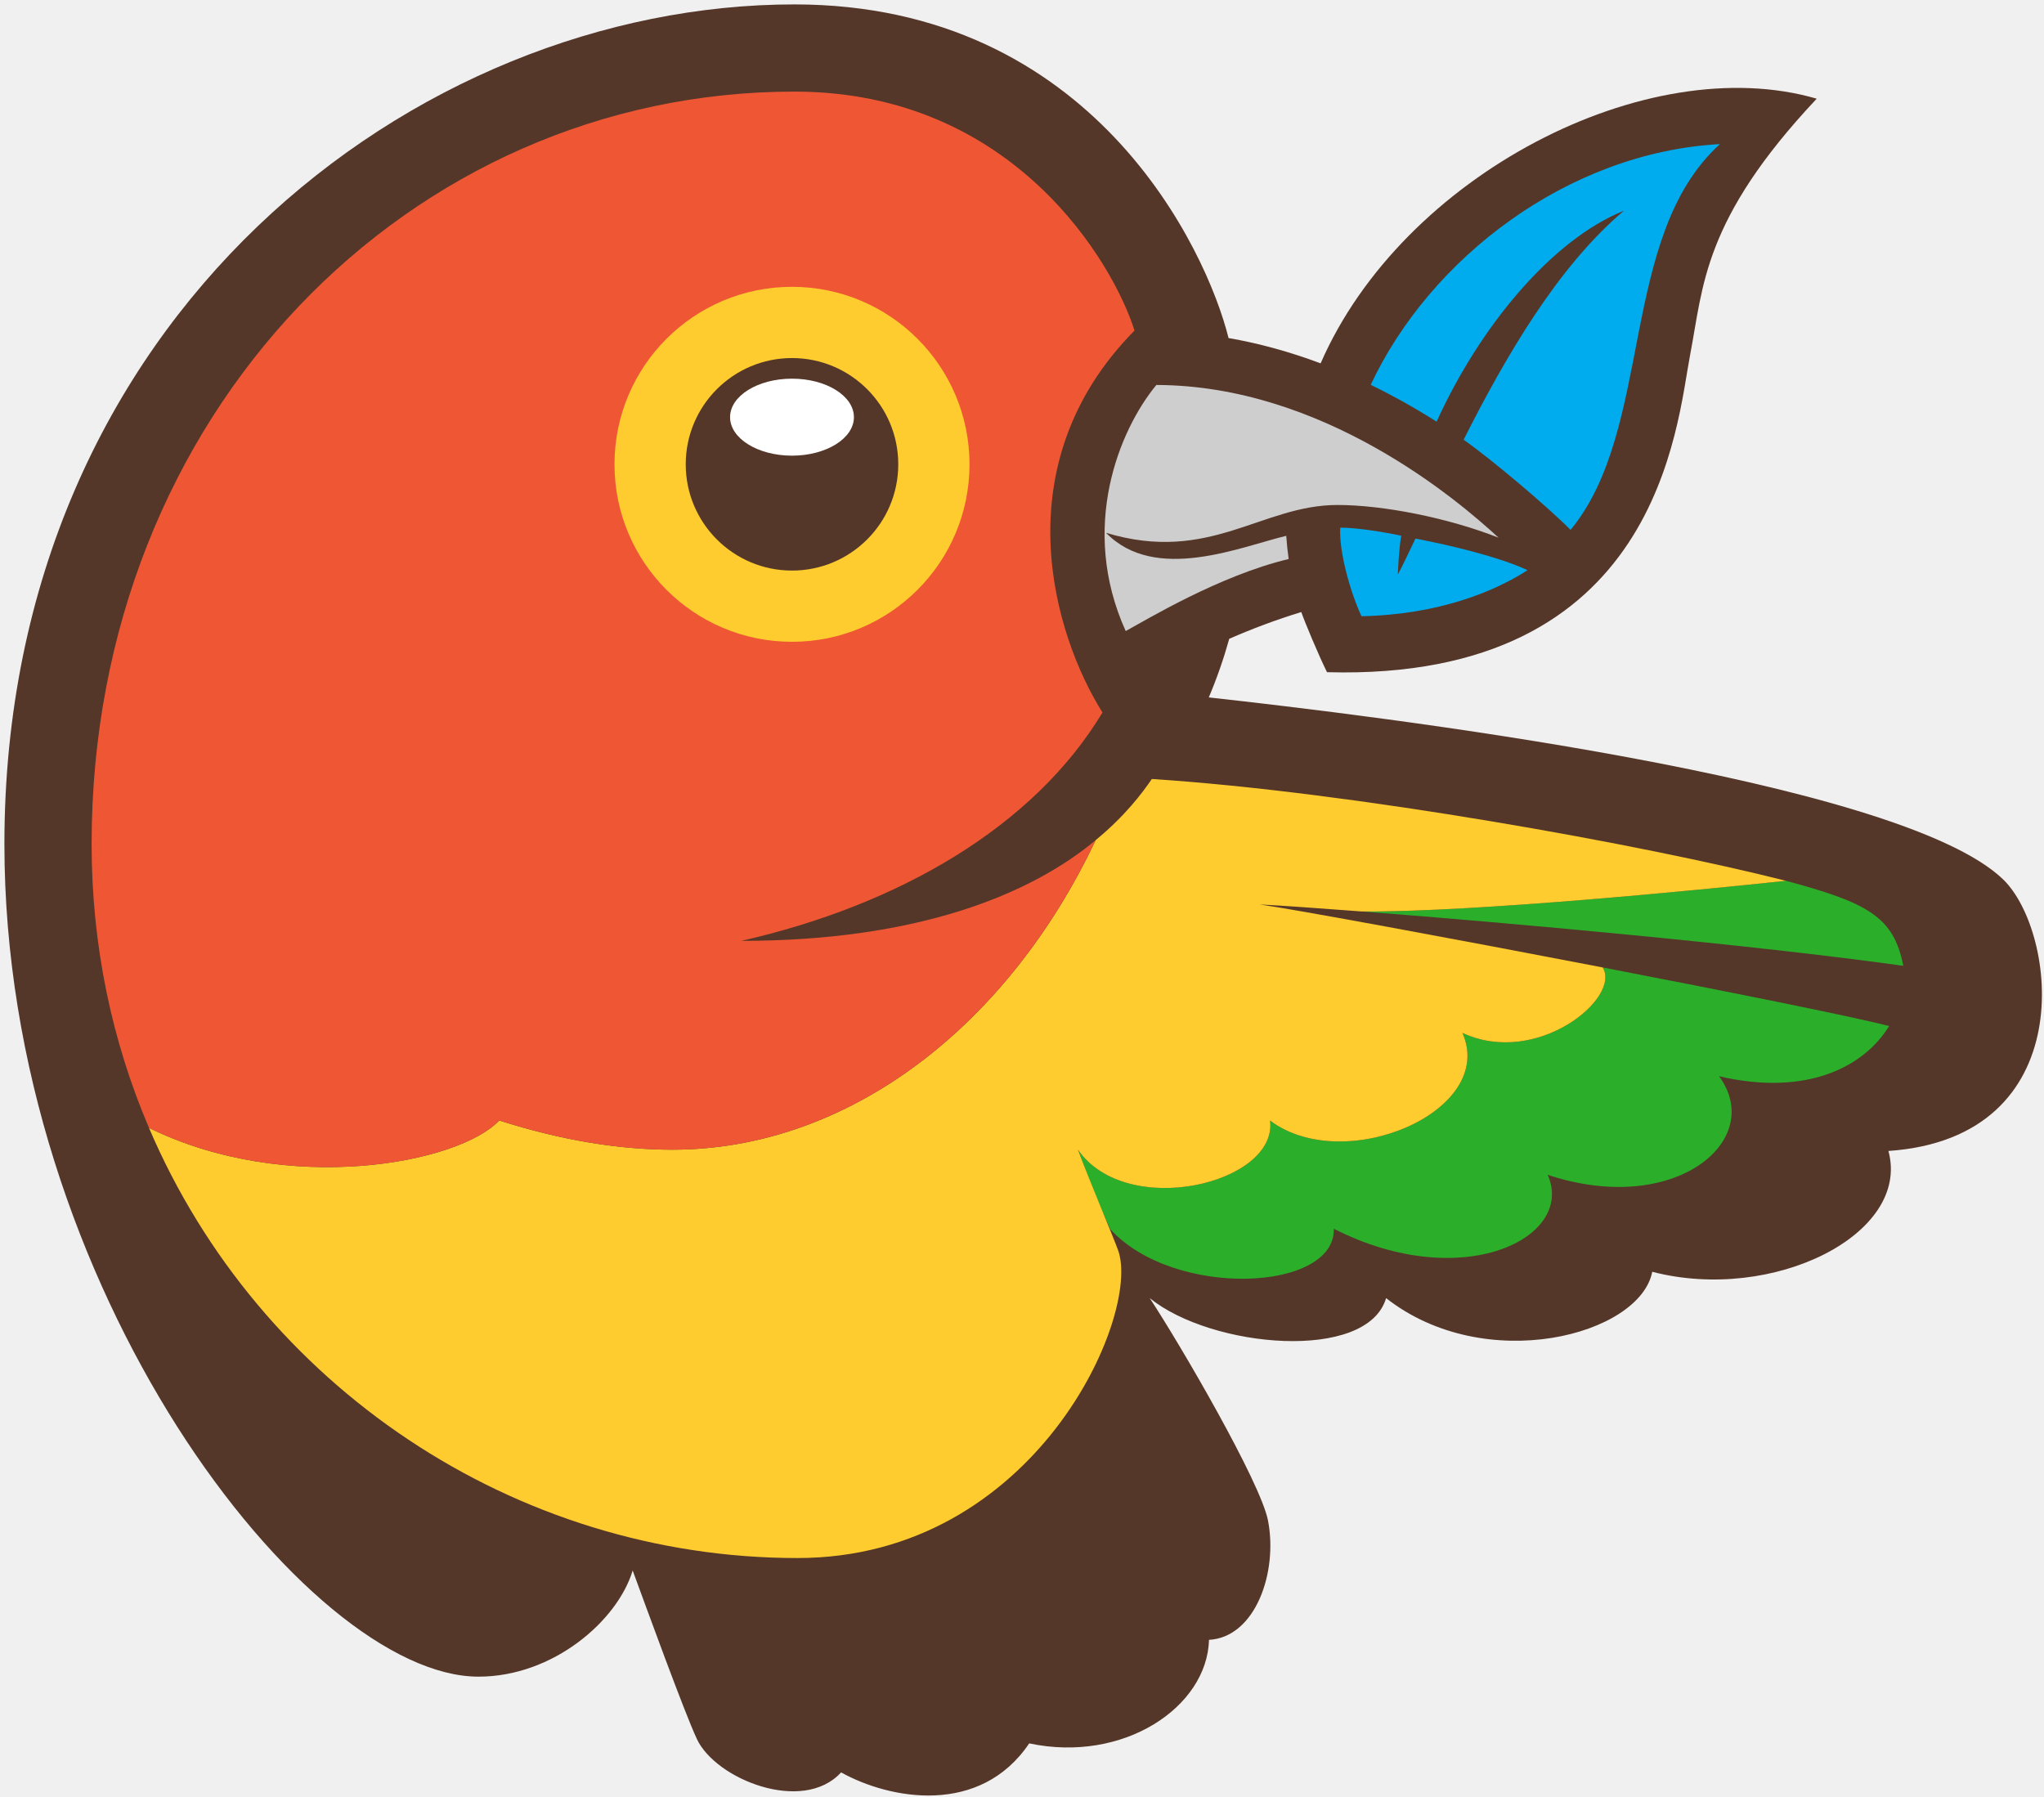
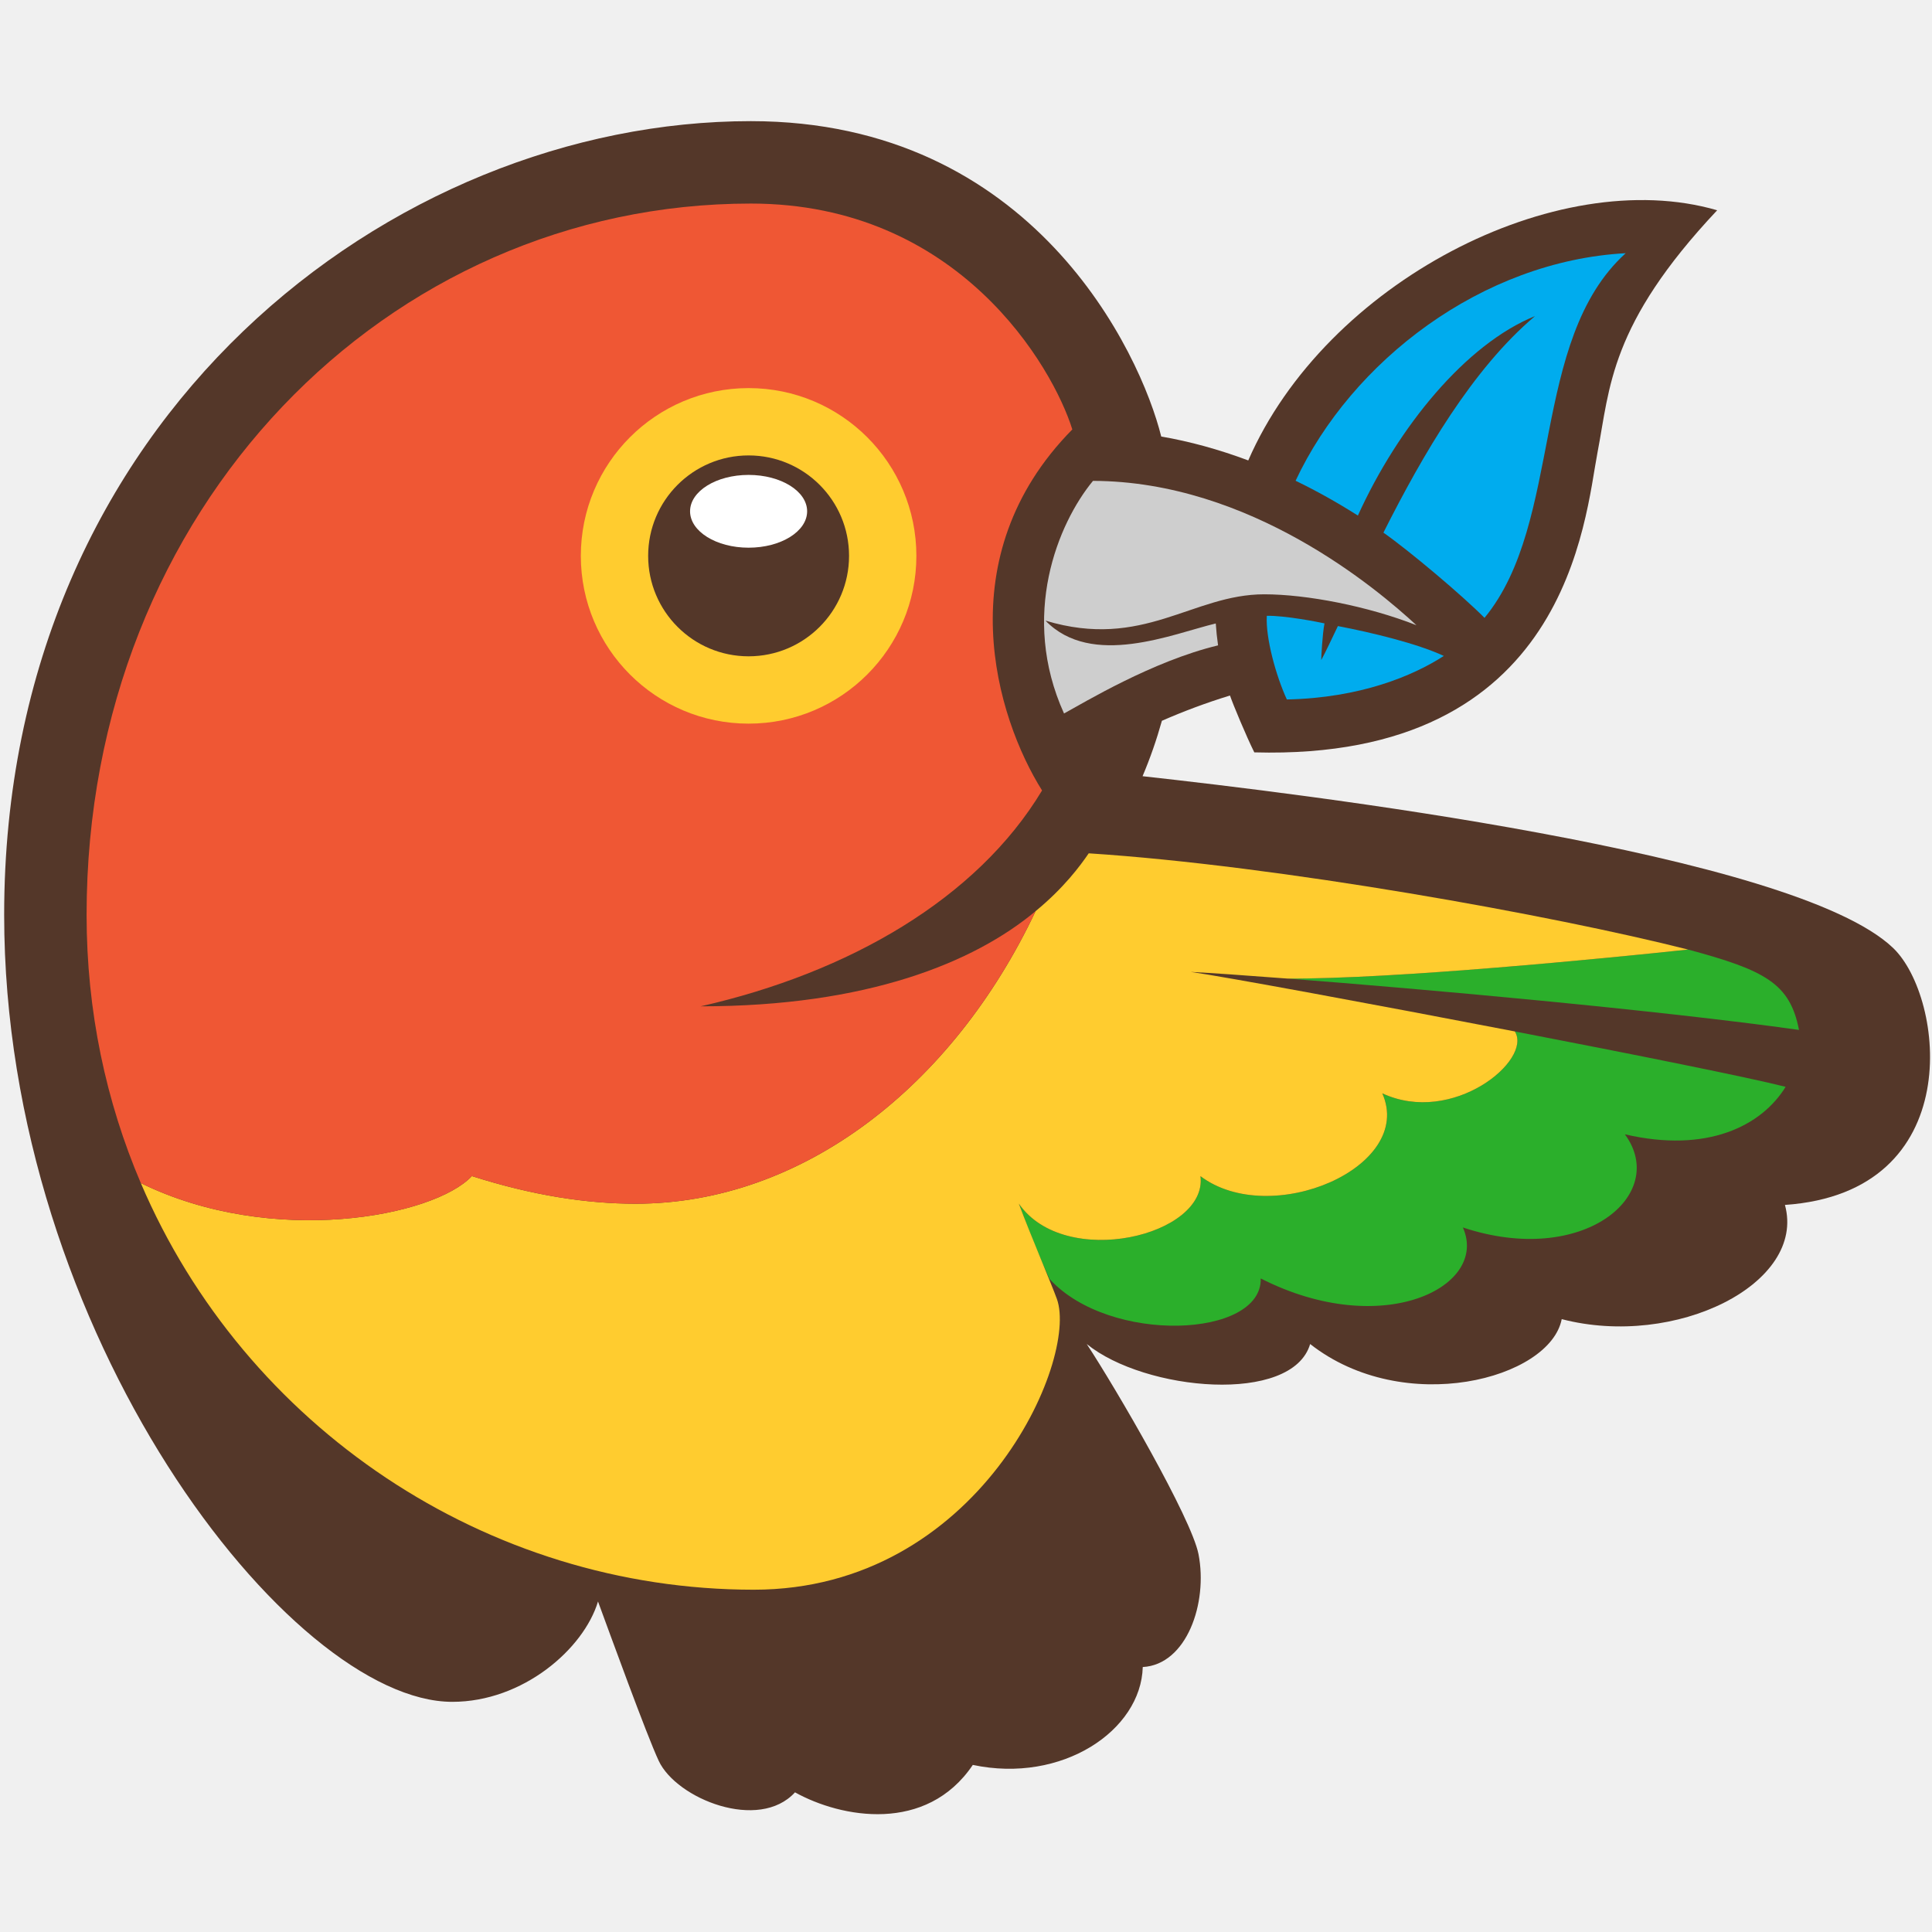
- <svg xmlns="http://www.w3.org/2000/svg" width="256px" height="225px" viewBox="0 0 256 225" version="1.1" preserveAspectRatio="xMidYMid">
+ <svg xmlns="http://www.w3.org/2000/svg" width="200" height="200" viewBox="0 0 256 225" version="1.1" preserveAspectRatio="xMidYMid">
  <g>
    <path d="M250.863,110.127 C237.737,97.516 172.105,89.642 151.395,87.351 C152.398,84.982 153.252,82.531 153.958,80.008 C156.781,78.772 159.828,77.622 162.979,76.661 C163.363,77.794 165.172,82.134 166.202,84.193 C207.846,85.342 209.984,53.246 211.678,44.454 C213.334,35.856 213.25,27.549 227.534,12.362 C206.253,6.161 175.65,21.974 165.4,45.51 C161.548,44.066 157.687,43 153.869,42.341 C151.132,31.303 136.883,0.552 99.492,0.552 C52.15,0.552 0.552,39.608 0.552,105.722 C0.552,161.297 38.495,210.002 59.933,210.002 C69.295,210.002 77.348,202.991 79.239,196.706 C80.824,201.015 85.688,214.411 87.285,217.821 C89.646,222.864 100.564,227.228 105.342,221.994 C111.485,225.407 122.758,227.463 128.902,218.361 C140.733,220.864 151.193,213.809 151.422,205.39 C157.228,205.08 160.076,196.928 158.808,190.436 C157.873,185.656 147.89,168.506 143.996,162.586 C151.704,168.856 171.23,170.631 173.602,162.59 C186.03,172.345 205.399,167.225 206.935,159.291 C222.037,163.215 239.358,154.597 236.514,144.159 C260.775,142.482 257.67,116.669 250.863,110.127 L250.863,110.127 Z" fill="#543729" />
    <path d="M183.311,55.076 C188.537,44.708 195.103,33.388 203.396,26.385 C194.268,30.063 185.256,41.061 179.927,52.815 C177.211,51.089 174.454,49.549 171.673,48.202 C179.106,32.336 196.378,19.085 215.414,18.05 C202.664,29.613 207.19,53.646 196.707,66.369 C193.707,63.356 186.819,57.542 183.311,55.076 L183.311,55.076 Z M175.07,71.958 C175.075,71.561 175.224,68.501 175.502,67.104 C174.771,66.932 170.227,66.043 167.858,66.099 C167.686,69.074 169.108,74.136 170.515,77.183 C180.2,76.98 187.196,74.08 191.314,71.414 C187.808,69.779 181.826,68.327 177.278,67.458 C176.77,68.508 175.521,71.183 175.07,71.958 L175.07,71.958 Z" fill="#00ACEE" />
    <path d="M139.08,153.981 L139.09,154.027 C137.863,151.385 136.559,148.177 135.002,143.982 C141.064,152.807 160.065,148.255 159.068,140.348 C168.368,147.346 187.511,139.182 183.159,129.37 C192.475,133.711 203.108,124.977 200.723,121.171 C216.606,124.234 231.826,127.288 236.604,128.51 C233.43,133.686 226.201,137.34 215.305,134.801 C221.193,142.822 209.761,152.444 193.838,147.144 C197.343,155.018 183.166,162.108 167.053,153.9 C167.258,161.778 147.064,162.685 139.08,153.981 L139.08,153.981 Z M170.586,114.164 C189.02,115.58 219.504,118.328 238.376,120.969 C237.184,114.828 233.927,113.073 223.682,110.321 C212.664,111.496 184.71,114.242 170.586,114.164 L170.586,114.164 Z" fill="#2BAF2B" />
    <path d="M159.068,140.348 C168.368,147.346 187.511,139.182 183.159,129.37 C192.475,133.711 203.108,124.977 200.723,121.171 C181.946,117.551 162.242,113.917 157.773,113.282 C160.484,113.426 164.978,113.734 170.586,114.165 C184.71,114.243 212.664,111.497 223.682,110.322 C205.842,105.798 169.417,99.197 144.262,97.57 C143.096,99.274 140.953,102.163 137.22,105.234 C126.215,128.52 106.274,143.999 84.21,143.999 C77.78,143.999 70.586,142.914 62.523,140.337 C57.495,145.724 36.055,149.806 18.659,141.267 C32.458,173.577 64.458,195.145 99.879,195.145 C129.711,195.145 142.939,164.682 140.044,156.622 C139.342,154.665 136.558,148.177 135.001,143.983 C141.064,152.807 160.064,148.255 159.068,140.348 L159.068,140.348 Z" fill="#FFCC2F" />
    <path d="M140.989,79.039 C143.623,77.606 152.726,72.089 161.399,70.015 C161.262,69.055 161.159,68.086 161.095,67.112 C155.405,68.474 144.676,73.073 138.529,66.736 C151.499,70.65 157.975,63.249 167.508,63.249 C173.189,63.249 181.295,64.835 187.684,67.344 C182.545,62.596 165.692,48.268 144.826,48.218 C140.167,53.866 135.132,66.101 140.989,79.039 L140.989,79.039 Z" fill="#CECECE" />
    <path d="M62.523,140.337 C70.586,142.914 77.78,143.999 84.21,143.999 C106.274,143.999 126.214,128.52 137.22,105.234 C129.08,112.029 114.933,117.843 92.839,117.843 C112.519,113.38 129.46,103.574 138.078,89.239 C132.02,79.597 125.449,58.266 142.088,41.403 C139.529,33.18 127.071,11.473 99.492,11.473 C51.362,11.473 11.474,51.747 11.474,105.721 C11.474,118.498 14.053,130.481 18.66,141.267 C36.055,149.806 57.495,145.724 62.523,140.337 L62.523,140.337 Z" fill="#EF5734" />
    <path d="M76.963,58.156 C76.963,70.433 86.916,80.386 99.193,80.386 C111.471,80.386 121.425,70.433 121.425,58.156 C121.425,45.878 111.471,35.925 99.193,35.925 C86.916,35.925 76.963,45.878 76.963,58.156 L76.963,58.156 Z" fill="#FFCC2F" />
    <path d="M85.884,58.156 C85.884,65.506 91.843,71.465 99.193,71.465 C106.544,71.465 112.503,65.506 112.503,58.156 C112.503,50.805 106.545,44.846 99.193,44.846 C91.843,44.846 85.884,50.805 85.884,58.156 L85.884,58.156 Z" fill="#543729" />
    <ellipse fill="#FFFFFF" cx="99.193" cy="52.25" rx="7.756" ry="4.822" />
  </g>
</svg>
